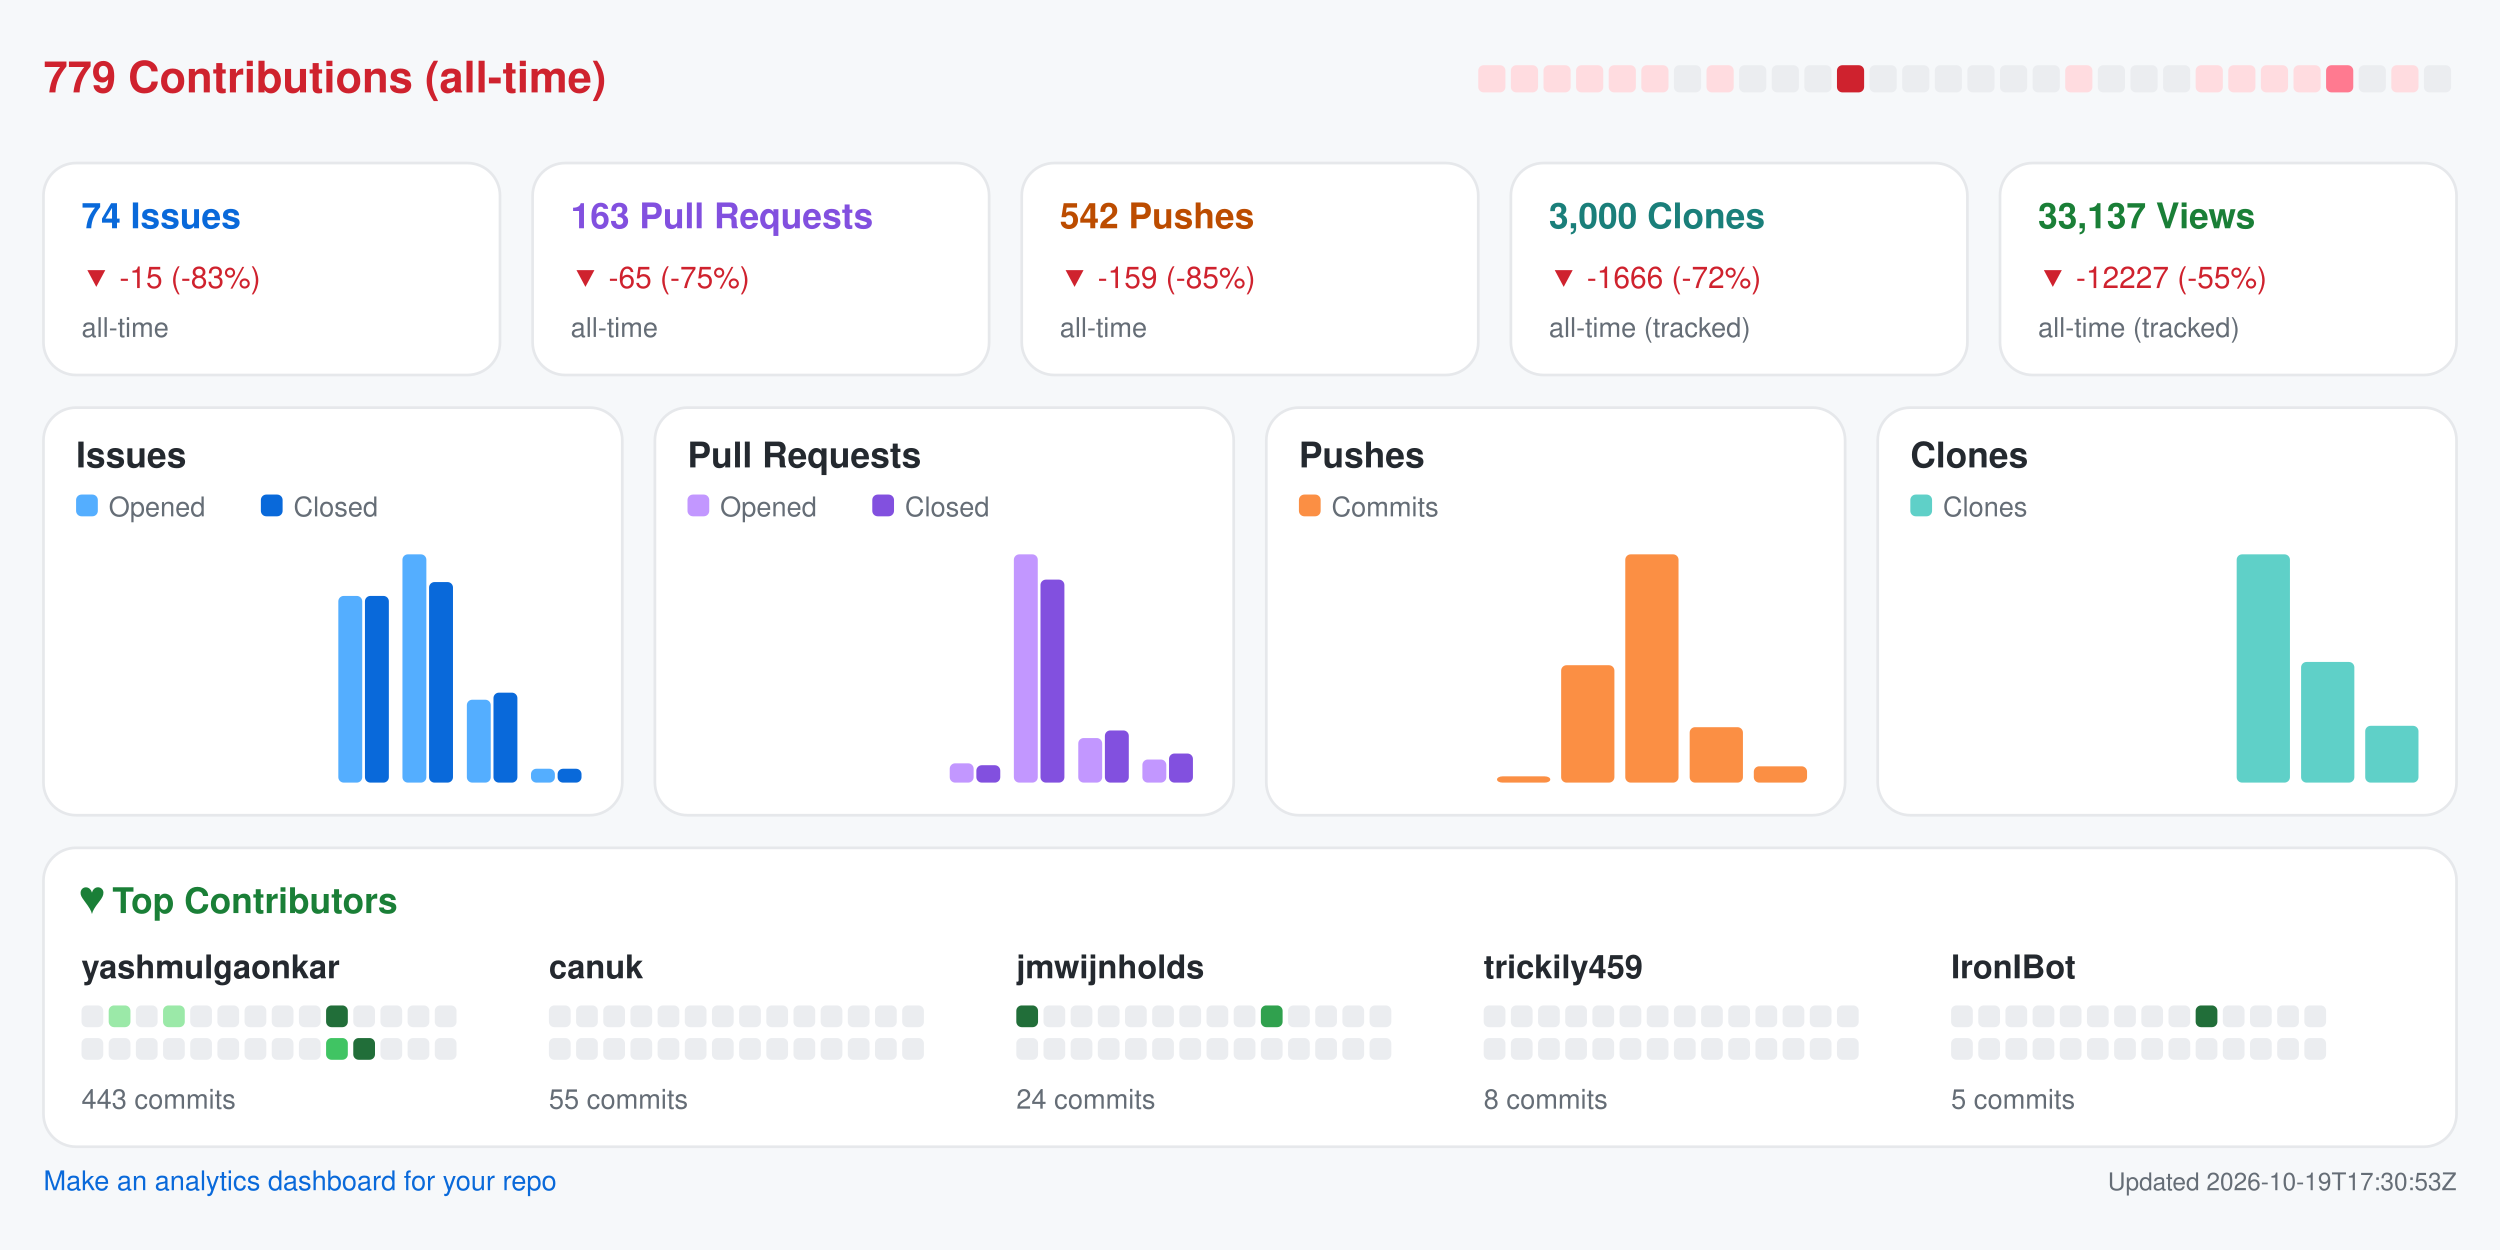
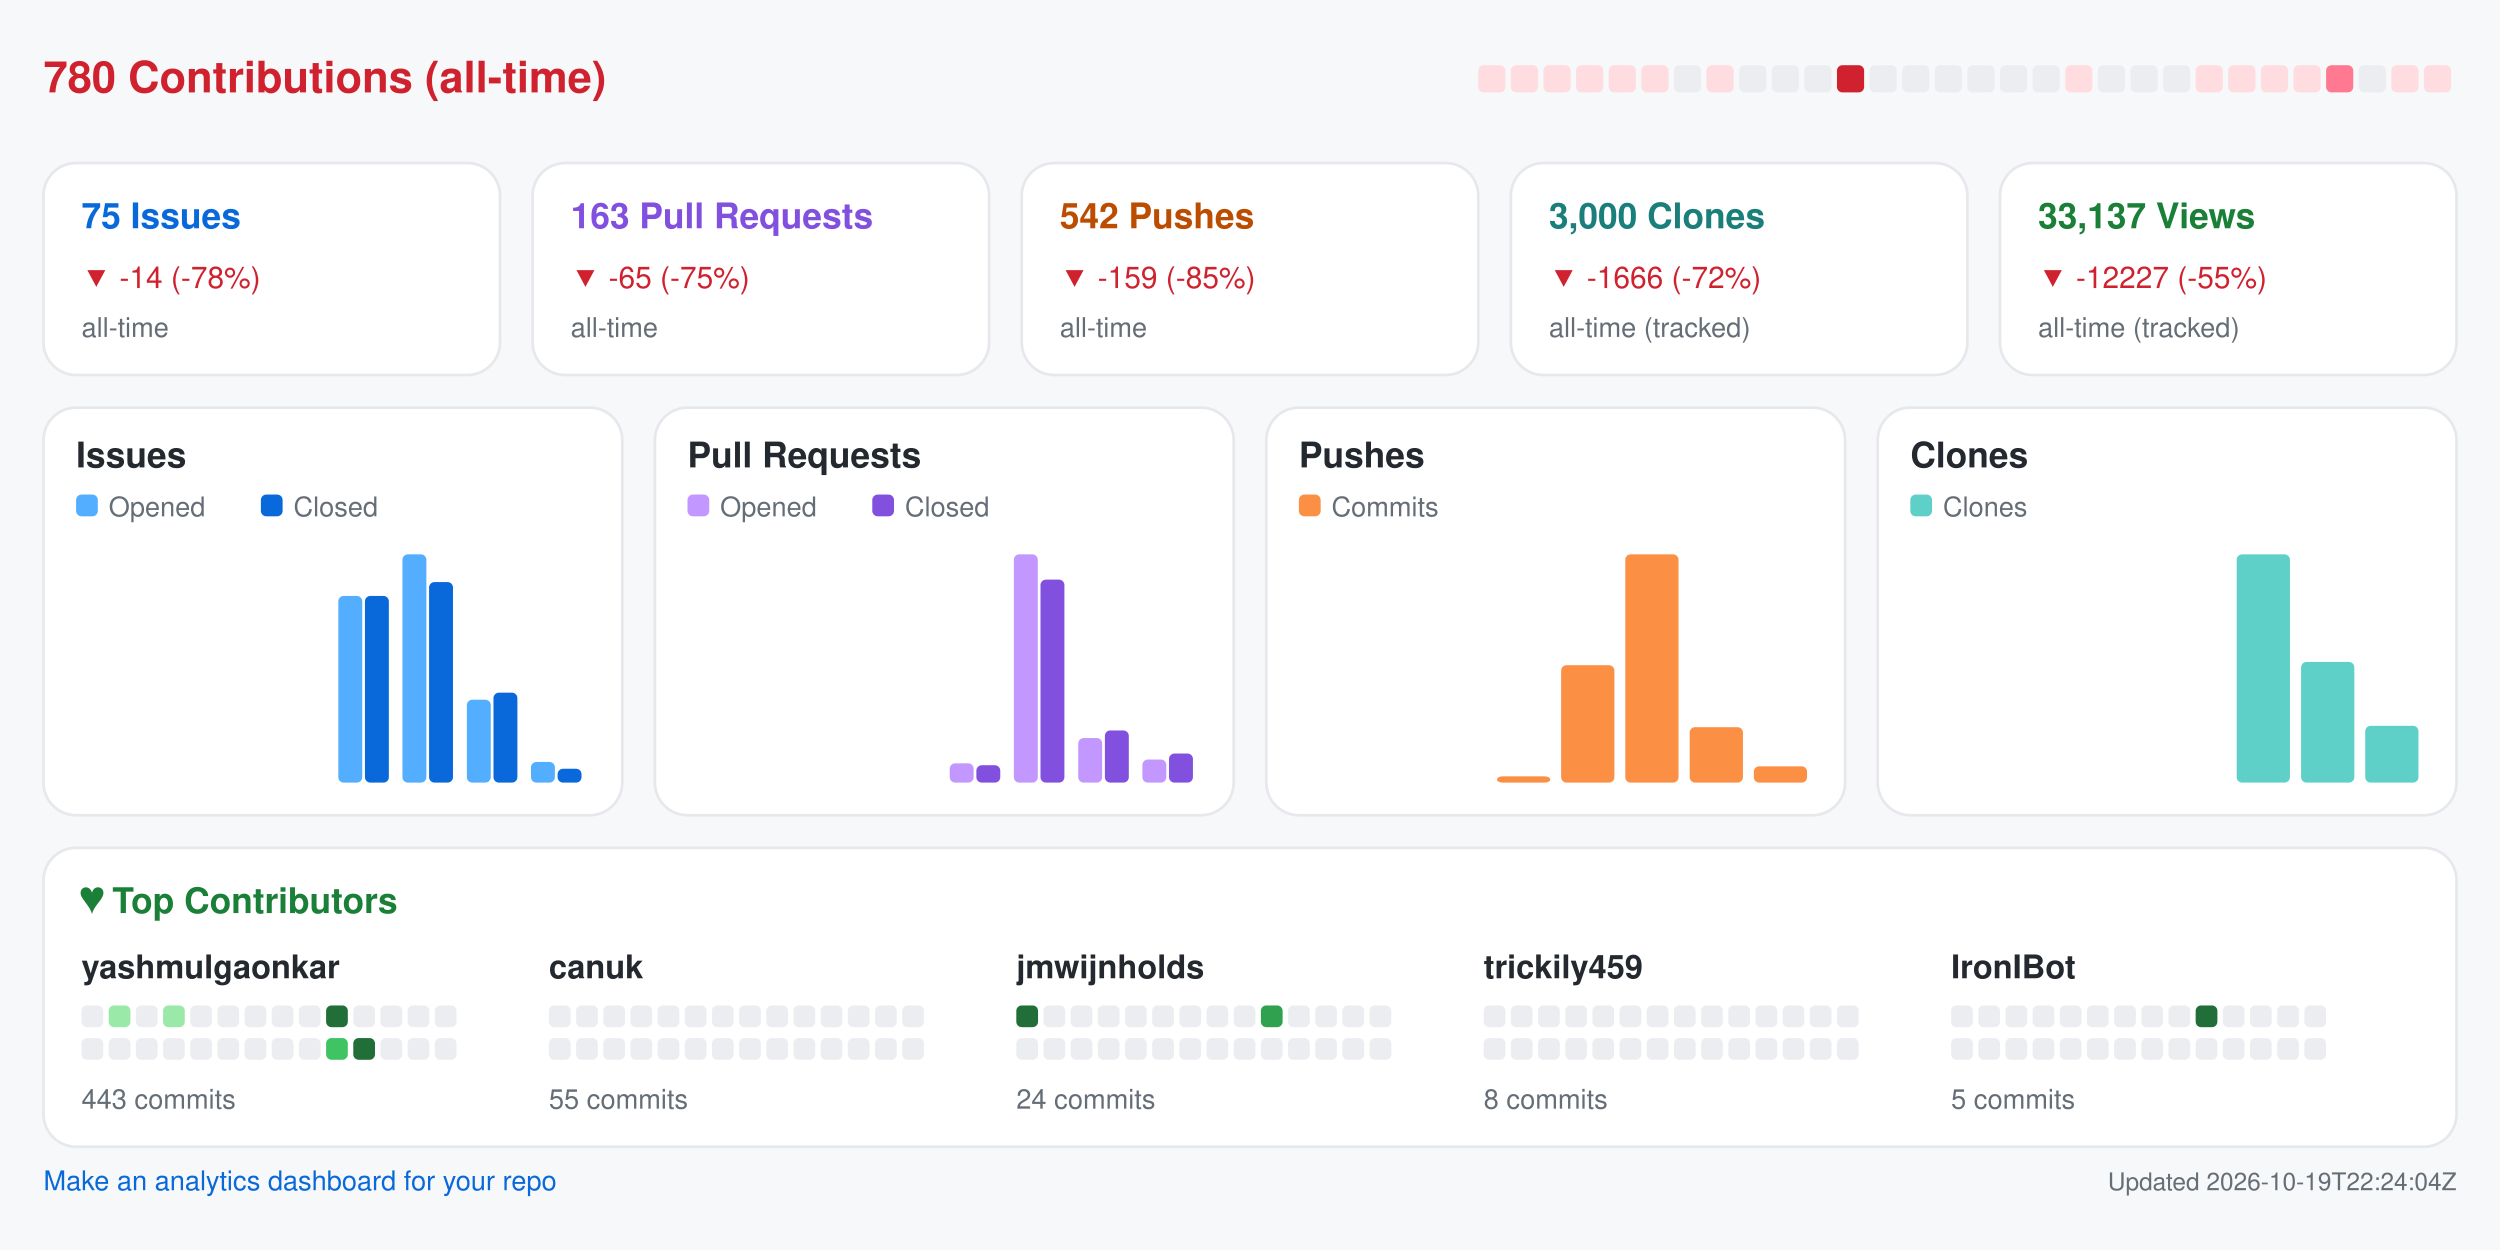
<svg xmlns="http://www.w3.org/2000/svg" width="920" height="460" viewBox="0 0 920 460" role="img" aria-label="Repository analytics for yashmulgaonkar/FlightScnr_Pi">
  <rect x="0.0" y="0.0" width="920.0" height="460.0" rx="0" fill="#f6f8fa" />
-   <text x="16.0" y="34.0" fill="#cf222e" font-size="16" font-family="-apple-system,BlinkMacSystemFont,Segoe UI,Helvetica,Arial,sans-serif" font-weight="600" text-anchor="start">779 Contributions (all-time)</text>
+   <text x="16.0" y="34.0" fill="#cf222e" font-size="16" font-family="-apple-system,BlinkMacSystemFont,Segoe UI,Helvetica,Arial,sans-serif" font-weight="600" text-anchor="start">780 Contributions (all-time)</text>
  <rect x="544.0" y="24.0" width="10.0" height="10.0" rx="2" fill="#ffdce0" />
  <rect x="556.0" y="24.0" width="10.0" height="10.0" rx="2" fill="#ffdce0" />
  <rect x="568.0" y="24.0" width="10.0" height="10.0" rx="2" fill="#ffdce0" />
  <rect x="580.0" y="24.0" width="10.0" height="10.0" rx="2" fill="#ffdce0" />
  <rect x="592.0" y="24.0" width="10.0" height="10.0" rx="2" fill="#ffdce0" />
  <rect x="604.0" y="24.0" width="10.0" height="10.0" rx="2" fill="#ffdce0" />
  <rect x="616.0" y="24.0" width="10.0" height="10.0" rx="2" fill="#ebedf0" />
  <rect x="628.0" y="24.0" width="10.0" height="10.0" rx="2" fill="#ffdce0" />
  <rect x="640.0" y="24.0" width="10.0" height="10.0" rx="2" fill="#ebedf0" />
  <rect x="652.0" y="24.0" width="10.0" height="10.0" rx="2" fill="#ebedf0" />
  <rect x="664.0" y="24.0" width="10.0" height="10.0" rx="2" fill="#ebedf0" />
  <rect x="676.0" y="24.0" width="10.0" height="10.0" rx="2" fill="#cf222e" />
  <rect x="688.0" y="24.0" width="10.0" height="10.0" rx="2" fill="#ebedf0" />
  <rect x="700.0" y="24.0" width="10.0" height="10.0" rx="2" fill="#ebedf0" />
  <rect x="712.0" y="24.0" width="10.0" height="10.0" rx="2" fill="#ebedf0" />
  <rect x="724.0" y="24.0" width="10.0" height="10.0" rx="2" fill="#ebedf0" />
  <rect x="736.0" y="24.0" width="10.0" height="10.0" rx="2" fill="#ebedf0" />
  <rect x="748.0" y="24.0" width="10.0" height="10.0" rx="2" fill="#ebedf0" />
  <rect x="760.0" y="24.0" width="10.0" height="10.0" rx="2" fill="#ffdce0" />
  <rect x="772.0" y="24.0" width="10.0" height="10.0" rx="2" fill="#ebedf0" />
  <rect x="784.0" y="24.0" width="10.0" height="10.0" rx="2" fill="#ebedf0" />
  <rect x="796.0" y="24.0" width="10.0" height="10.0" rx="2" fill="#ebedf0" />
  <rect x="808.0" y="24.0" width="10.0" height="10.0" rx="2" fill="#ffdce0" />
  <rect x="820.0" y="24.0" width="10.0" height="10.0" rx="2" fill="#ffdce0" />
  <rect x="832.0" y="24.0" width="10.0" height="10.0" rx="2" fill="#ffdce0" />
  <rect x="844.0" y="24.0" width="10.0" height="10.0" rx="2" fill="#ffdce0" />
  <rect x="856.0" y="24.0" width="10.0" height="10.0" rx="2" fill="#ff7a90" />
  <rect x="868.0" y="24.0" width="10.0" height="10.0" rx="2" fill="#ebedf0" />
  <rect x="880.0" y="24.0" width="10.0" height="10.0" rx="2" fill="#ffdce0" />
-   <rect x="892.0" y="24.0" width="10.0" height="10.0" rx="2" fill="#ebedf0" />
+   <rect x="892.0" y="24.0" width="10.0" height="10.0" rx="2" fill="#ffdce0" />
  <rect x="16.0" y="60.0" width="168.0" height="78.0" rx="12" fill="#ffffff" stroke="#e6e8eb" />
-   <text x="30.0" y="84.0" fill="#0969da" font-size="13" font-family="-apple-system,BlinkMacSystemFont,Segoe UI,Helvetica,Arial,sans-serif" font-weight="600" text-anchor="start">74 Issues</text>
-   <text x="30.0" y="106.0" fill="#cf222e" font-size="11" font-family="-apple-system,BlinkMacSystemFont,Segoe UI,Helvetica,Arial,sans-serif" font-weight="400" text-anchor="start">▼ -15 (-83%)</text>
+   <text x="30.0" y="84.0" fill="#0969da" font-size="13" font-family="-apple-system,BlinkMacSystemFont,Segoe UI,Helvetica,Arial,sans-serif" font-weight="600" text-anchor="start">75 Issues</text>
+   <text x="30.0" y="106.0" fill="#cf222e" font-size="11" font-family="-apple-system,BlinkMacSystemFont,Segoe UI,Helvetica,Arial,sans-serif" font-weight="400" text-anchor="start">▼ -14 (-78%)</text>
  <text x="30.0" y="124.0" fill="#656d76" font-size="10" font-family="-apple-system,BlinkMacSystemFont,Segoe UI,Helvetica,Arial,sans-serif" font-weight="400" text-anchor="start">all-time</text>
  <rect x="196.0" y="60.0" width="168.0" height="78.0" rx="12" fill="#ffffff" stroke="#e6e8eb" />
  <text x="210.0" y="84.0" fill="#8250df" font-size="13" font-family="-apple-system,BlinkMacSystemFont,Segoe UI,Helvetica,Arial,sans-serif" font-weight="600" text-anchor="start">163 Pull Requests</text>
  <text x="210.0" y="106.0" fill="#cf222e" font-size="11" font-family="-apple-system,BlinkMacSystemFont,Segoe UI,Helvetica,Arial,sans-serif" font-weight="400" text-anchor="start">▼ -65 (-75%)</text>
  <text x="210.0" y="124.0" fill="#656d76" font-size="10" font-family="-apple-system,BlinkMacSystemFont,Segoe UI,Helvetica,Arial,sans-serif" font-weight="400" text-anchor="start">all-time</text>
  <rect x="376.0" y="60.0" width="168.0" height="78.0" rx="12" fill="#ffffff" stroke="#e6e8eb" />
  <text x="390.0" y="84.0" fill="#bc4c00" font-size="13" font-family="-apple-system,BlinkMacSystemFont,Segoe UI,Helvetica,Arial,sans-serif" font-weight="600" text-anchor="start">542 Pushes</text>
  <text x="390.0" y="106.0" fill="#cf222e" font-size="11" font-family="-apple-system,BlinkMacSystemFont,Segoe UI,Helvetica,Arial,sans-serif" font-weight="400" text-anchor="start">▼ -159 (-85%)</text>
  <text x="390.0" y="124.0" fill="#656d76" font-size="10" font-family="-apple-system,BlinkMacSystemFont,Segoe UI,Helvetica,Arial,sans-serif" font-weight="400" text-anchor="start">all-time</text>
  <rect x="556.0" y="60.0" width="168.0" height="78.0" rx="12" fill="#ffffff" stroke="#e6e8eb" />
  <text x="570.0" y="84.0" fill="#1a7f7a" font-size="13" font-family="-apple-system,BlinkMacSystemFont,Segoe UI,Helvetica,Arial,sans-serif" font-weight="600" text-anchor="start">3,000 Clones</text>
  <text x="570.0" y="106.0" fill="#cf222e" font-size="11" font-family="-apple-system,BlinkMacSystemFont,Segoe UI,Helvetica,Arial,sans-serif" font-weight="400" text-anchor="start">▼ -1666 (-72%)</text>
  <text x="570.0" y="124.0" fill="#656d76" font-size="10" font-family="-apple-system,BlinkMacSystemFont,Segoe UI,Helvetica,Arial,sans-serif" font-weight="400" text-anchor="start">all-time (tracked)</text>
  <rect x="736.0" y="60.0" width="168.0" height="78.0" rx="12" fill="#ffffff" stroke="#e6e8eb" />
  <text x="750.0" y="84.0" fill="#1a7f37" font-size="13" font-family="-apple-system,BlinkMacSystemFont,Segoe UI,Helvetica,Arial,sans-serif" font-weight="600" text-anchor="start">33,137 Views</text>
  <text x="750.0" y="106.0" fill="#cf222e" font-size="11" font-family="-apple-system,BlinkMacSystemFont,Segoe UI,Helvetica,Arial,sans-serif" font-weight="400" text-anchor="start">▼ -12227 (-55%)</text>
  <text x="750.0" y="124.0" fill="#656d76" font-size="10" font-family="-apple-system,BlinkMacSystemFont,Segoe UI,Helvetica,Arial,sans-serif" font-weight="400" text-anchor="start">all-time (tracked)</text>
  <rect x="16.0" y="150.0" width="213.0" height="150.0" rx="12" fill="#ffffff" stroke="#e6e8eb" />
  <text x="28.0" y="172.0" fill="#24292f" font-size="13" font-family="-apple-system,BlinkMacSystemFont,Segoe UI,Helvetica,Arial,sans-serif" font-weight="600" text-anchor="start">Issues</text>
  <rect x="28.0" y="182.0" width="8.0" height="8.0" rx="2" fill="#54aeff" />
  <text x="40.0" y="190.0" fill="#656d76" font-size="10" font-family="-apple-system,BlinkMacSystemFont,Segoe UI,Helvetica,Arial,sans-serif" font-weight="400" text-anchor="start">Opened</text>
  <rect x="96.0" y="182.0" width="8.0" height="8.0" rx="2" fill="#0969da" />
  <text x="108.0" y="190.0" fill="#656d76" font-size="10" font-family="-apple-system,BlinkMacSystemFont,Segoe UI,Helvetica,Arial,sans-serif" font-weight="400" text-anchor="start">Closed</text>
  <rect x="30.0" y="288.0" width="8.8" height="0.0" rx="2" fill="#54aeff" />
  <rect x="39.8" y="288.0" width="8.8" height="0.0" rx="2" fill="#0969da" />
  <rect x="53.6" y="288.0" width="8.8" height="0.0" rx="2" fill="#54aeff" />
  <rect x="63.4" y="288.0" width="8.8" height="0.0" rx="2" fill="#0969da" />
  <rect x="77.2" y="288.0" width="8.8" height="0.0" rx="2" fill="#54aeff" />
  <rect x="87.1" y="288.0" width="8.8" height="0.0" rx="2" fill="#0969da" />
  <rect x="100.9" y="288.0" width="8.8" height="0.0" rx="2" fill="#54aeff" />
  <rect x="110.7" y="288.0" width="8.8" height="0.0" rx="2" fill="#0969da" />
  <rect x="124.5" y="219.3" width="8.8" height="68.7" rx="2" fill="#54aeff" />
  <rect x="134.3" y="219.3" width="8.8" height="68.7" rx="2" fill="#0969da" />
  <rect x="148.1" y="204.0" width="8.8" height="84.0" rx="2" fill="#54aeff" />
  <rect x="157.9" y="214.2" width="8.8" height="73.8" rx="2" fill="#0969da" />
  <rect x="171.8" y="257.5" width="8.8" height="30.5" rx="2" fill="#54aeff" />
  <rect x="181.6" y="254.9" width="8.8" height="33.1" rx="2" fill="#0969da" />
-   <rect x="195.4" y="282.9" width="8.8" height="5.1" rx="2" fill="#54aeff" />
+   <rect x="195.4" y="280.4" width="8.8" height="7.6" rx="2" fill="#54aeff" />
  <rect x="205.2" y="282.9" width="8.8" height="5.1" rx="2" fill="#0969da" />
  <rect x="241.0" y="150.0" width="213.0" height="150.0" rx="12" fill="#ffffff" stroke="#e6e8eb" />
  <text x="253.0" y="172.0" fill="#24292f" font-size="13" font-family="-apple-system,BlinkMacSystemFont,Segoe UI,Helvetica,Arial,sans-serif" font-weight="600" text-anchor="start">Pull Requests</text>
  <rect x="253.0" y="182.0" width="8.0" height="8.0" rx="2" fill="#c297ff" />
  <text x="265.0" y="190.0" fill="#656d76" font-size="10" font-family="-apple-system,BlinkMacSystemFont,Segoe UI,Helvetica,Arial,sans-serif" font-weight="400" text-anchor="start">Opened</text>
  <rect x="321.0" y="182.0" width="8.0" height="8.0" rx="2" fill="#8250df" />
  <text x="333.0" y="190.0" fill="#656d76" font-size="10" font-family="-apple-system,BlinkMacSystemFont,Segoe UI,Helvetica,Arial,sans-serif" font-weight="400" text-anchor="start">Closed</text>
  <rect x="255.0" y="288.0" width="8.8" height="0.0" rx="2" fill="#c297ff" />
  <rect x="264.8" y="288.0" width="8.8" height="0.0" rx="2" fill="#8250df" />
  <rect x="278.6" y="288.0" width="8.8" height="0.0" rx="2" fill="#c297ff" />
  <rect x="288.4" y="288.0" width="8.8" height="0.0" rx="2" fill="#8250df" />
  <rect x="302.2" y="288.0" width="8.8" height="0.0" rx="2" fill="#c297ff" />
  <rect x="312.1" y="288.0" width="8.8" height="0.0" rx="2" fill="#8250df" />
  <rect x="325.9" y="288.0" width="8.8" height="0.0" rx="2" fill="#c297ff" />
  <rect x="335.7" y="288.0" width="8.8" height="0.0" rx="2" fill="#8250df" />
  <rect x="349.5" y="280.9" width="8.8" height="7.1" rx="2" fill="#c297ff" />
  <rect x="359.3" y="281.6" width="8.8" height="6.4" rx="2" fill="#8250df" />
  <rect x="373.1" y="204.0" width="8.8" height="84.0" rx="2" fill="#c297ff" />
  <rect x="382.9" y="213.3" width="8.8" height="74.7" rx="2" fill="#8250df" />
  <rect x="396.8" y="271.6" width="8.8" height="16.4" rx="2" fill="#c297ff" />
  <rect x="406.6" y="268.8" width="8.8" height="19.2" rx="2" fill="#8250df" />
  <rect x="420.4" y="279.5" width="8.8" height="8.5" rx="2" fill="#c297ff" />
  <rect x="430.2" y="277.3" width="8.8" height="10.7" rx="2" fill="#8250df" />
  <rect x="466.0" y="150.0" width="213.0" height="150.0" rx="12" fill="#ffffff" stroke="#e6e8eb" />
  <text x="478.0" y="172.0" fill="#24292f" font-size="13" font-family="-apple-system,BlinkMacSystemFont,Segoe UI,Helvetica,Arial,sans-serif" font-weight="600" text-anchor="start">Pushes</text>
  <rect x="478.0" y="182.0" width="8.0" height="8.0" rx="2" fill="#fb8f44" />
  <text x="490.0" y="190.0" fill="#656d76" font-size="10" font-family="-apple-system,BlinkMacSystemFont,Segoe UI,Helvetica,Arial,sans-serif" font-weight="400" text-anchor="start">Commits</text>
  <rect x="480.0" y="288.0" width="19.6" height="0.0" rx="2" fill="#fb8f44" />
  <rect x="503.6" y="288.0" width="19.6" height="0.0" rx="2" fill="#fb8f44" />
  <rect x="527.2" y="288.0" width="19.6" height="0.0" rx="2" fill="#fb8f44" />
  <rect x="550.9" y="285.7" width="19.6" height="2.3" rx="2" fill="#fb8f44" />
  <rect x="574.5" y="244.8" width="19.6" height="43.2" rx="2" fill="#fb8f44" />
  <rect x="598.1" y="204.0" width="19.6" height="84.0" rx="2" fill="#fb8f44" />
  <rect x="621.8" y="267.6" width="19.6" height="20.4" rx="2" fill="#fb8f44" />
  <rect x="645.4" y="282.0" width="19.6" height="6.0" rx="2" fill="#fb8f44" />
  <rect x="691.0" y="150.0" width="213.0" height="150.0" rx="12" fill="#ffffff" stroke="#e6e8eb" />
  <text x="703.0" y="172.0" fill="#24292f" font-size="13" font-family="-apple-system,BlinkMacSystemFont,Segoe UI,Helvetica,Arial,sans-serif" font-weight="600" text-anchor="start">Clones</text>
  <rect x="703.0" y="182.0" width="8.0" height="8.0" rx="2" fill="#5fd0c8" />
  <text x="715.0" y="190.0" fill="#656d76" font-size="10" font-family="-apple-system,BlinkMacSystemFont,Segoe UI,Helvetica,Arial,sans-serif" font-weight="400" text-anchor="start">Clones</text>
  <rect x="705.0" y="288.0" width="19.6" height="0.0" rx="2" fill="#5fd0c8" />
  <rect x="728.6" y="288.0" width="19.6" height="0.0" rx="2" fill="#5fd0c8" />
  <rect x="752.2" y="288.0" width="19.6" height="0.0" rx="2" fill="#5fd0c8" />
  <rect x="775.9" y="288.0" width="19.6" height="0.0" rx="2" fill="#5fd0c8" />
  <rect x="799.5" y="288.0" width="19.6" height="0.0" rx="2" fill="#5fd0c8" />
  <rect x="823.1" y="204.0" width="19.6" height="84.0" rx="2" fill="#5fd0c8" />
  <rect x="846.8" y="243.6" width="19.6" height="44.4" rx="2" fill="#5fd0c8" />
  <rect x="870.4" y="267.1" width="19.6" height="20.9" rx="2" fill="#5fd0c8" />
  <rect x="16.0" y="312.0" width="888.0" height="110.0" rx="12" fill="#ffffff" stroke="#e6e8eb" />
  <text x="30.0" y="336.0" fill="#1a7f37" font-size="13" font-family="-apple-system,BlinkMacSystemFont,Segoe UI,Helvetica,Arial,sans-serif" font-weight="600" text-anchor="start">♥  Top Contributors</text>
  <text x="30.0" y="360.0" fill="#24292f" font-size="12" font-family="-apple-system,BlinkMacSystemFont,Segoe UI,Helvetica,Arial,sans-serif" font-weight="600" text-anchor="start">yashmulgaonkar</text>
  <rect x="30.0" y="370.0" width="8.0" height="8.0" rx="2" fill="#ebedf0" />
  <rect x="40.0" y="370.0" width="8.0" height="8.0" rx="2" fill="#9be9a8" />
  <rect x="50.0" y="370.0" width="8.0" height="8.0" rx="2" fill="#ebedf0" />
  <rect x="60.0" y="370.0" width="8.0" height="8.0" rx="2" fill="#9be9a8" />
  <rect x="70.0" y="370.0" width="8.0" height="8.0" rx="2" fill="#ebedf0" />
  <rect x="80.0" y="370.0" width="8.0" height="8.0" rx="2" fill="#ebedf0" />
  <rect x="90.0" y="370.0" width="8.0" height="8.0" rx="2" fill="#ebedf0" />
  <rect x="100.0" y="370.0" width="8.0" height="8.0" rx="2" fill="#ebedf0" />
  <rect x="110.0" y="370.0" width="8.0" height="8.0" rx="2" fill="#ebedf0" />
  <rect x="120.0" y="370.0" width="8.0" height="8.0" rx="2" fill="#216e39" />
  <rect x="130.0" y="370.0" width="8.0" height="8.0" rx="2" fill="#ebedf0" />
  <rect x="140.0" y="370.0" width="8.0" height="8.0" rx="2" fill="#ebedf0" />
  <rect x="150.0" y="370.0" width="8.0" height="8.0" rx="2" fill="#ebedf0" />
  <rect x="160.0" y="370.0" width="8.0" height="8.0" rx="2" fill="#ebedf0" />
  <rect x="30.0" y="382.0" width="8.0" height="8.0" rx="2" fill="#ebedf0" />
  <rect x="40.0" y="382.0" width="8.0" height="8.0" rx="2" fill="#ebedf0" />
  <rect x="50.0" y="382.0" width="8.0" height="8.0" rx="2" fill="#ebedf0" />
  <rect x="60.0" y="382.0" width="8.0" height="8.0" rx="2" fill="#ebedf0" />
  <rect x="70.0" y="382.0" width="8.0" height="8.0" rx="2" fill="#ebedf0" />
  <rect x="80.0" y="382.0" width="8.0" height="8.0" rx="2" fill="#ebedf0" />
  <rect x="90.0" y="382.0" width="8.0" height="8.0" rx="2" fill="#ebedf0" />
  <rect x="100.0" y="382.0" width="8.0" height="8.0" rx="2" fill="#ebedf0" />
  <rect x="110.0" y="382.0" width="8.0" height="8.0" rx="2" fill="#ebedf0" />
  <rect x="120.0" y="382.0" width="8.0" height="8.0" rx="2" fill="#40c463" />
  <rect x="130.0" y="382.0" width="8.0" height="8.0" rx="2" fill="#216e39" />
  <rect x="140.0" y="382.0" width="8.0" height="8.0" rx="2" fill="#ebedf0" />
  <rect x="150.0" y="382.0" width="8.0" height="8.0" rx="2" fill="#ebedf0" />
  <rect x="160.0" y="382.0" width="8.0" height="8.0" rx="2" fill="#ebedf0" />
  <text x="30.0" y="408.0" fill="#656d76" font-size="10" font-family="-apple-system,BlinkMacSystemFont,Segoe UI,Helvetica,Arial,sans-serif" font-weight="400" text-anchor="start">443 commits</text>
  <text x="202.0" y="360.0" fill="#24292f" font-size="12" font-family="-apple-system,BlinkMacSystemFont,Segoe UI,Helvetica,Arial,sans-serif" font-weight="600" text-anchor="start">canuk</text>
  <rect x="202.0" y="370.0" width="8.0" height="8.0" rx="2" fill="#ebedf0" />
  <rect x="212.0" y="370.0" width="8.0" height="8.0" rx="2" fill="#ebedf0" />
  <rect x="222.0" y="370.0" width="8.0" height="8.0" rx="2" fill="#ebedf0" />
  <rect x="232.0" y="370.0" width="8.0" height="8.0" rx="2" fill="#ebedf0" />
  <rect x="242.0" y="370.0" width="8.0" height="8.0" rx="2" fill="#ebedf0" />
  <rect x="252.0" y="370.0" width="8.0" height="8.0" rx="2" fill="#ebedf0" />
  <rect x="262.0" y="370.0" width="8.0" height="8.0" rx="2" fill="#ebedf0" />
  <rect x="272.0" y="370.0" width="8.0" height="8.0" rx="2" fill="#ebedf0" />
  <rect x="282.0" y="370.0" width="8.0" height="8.0" rx="2" fill="#ebedf0" />
  <rect x="292.0" y="370.0" width="8.0" height="8.0" rx="2" fill="#ebedf0" />
  <rect x="302.0" y="370.0" width="8.0" height="8.0" rx="2" fill="#ebedf0" />
  <rect x="312.0" y="370.0" width="8.0" height="8.0" rx="2" fill="#ebedf0" />
  <rect x="322.0" y="370.0" width="8.0" height="8.0" rx="2" fill="#ebedf0" />
  <rect x="332.0" y="370.0" width="8.0" height="8.0" rx="2" fill="#ebedf0" />
  <rect x="202.0" y="382.0" width="8.0" height="8.0" rx="2" fill="#ebedf0" />
  <rect x="212.0" y="382.0" width="8.0" height="8.0" rx="2" fill="#ebedf0" />
  <rect x="222.0" y="382.0" width="8.0" height="8.0" rx="2" fill="#ebedf0" />
  <rect x="232.0" y="382.0" width="8.0" height="8.0" rx="2" fill="#ebedf0" />
  <rect x="242.0" y="382.0" width="8.0" height="8.0" rx="2" fill="#ebedf0" />
  <rect x="252.0" y="382.0" width="8.0" height="8.0" rx="2" fill="#ebedf0" />
  <rect x="262.0" y="382.0" width="8.0" height="8.0" rx="2" fill="#ebedf0" />
  <rect x="272.0" y="382.0" width="8.0" height="8.0" rx="2" fill="#ebedf0" />
  <rect x="282.0" y="382.0" width="8.0" height="8.0" rx="2" fill="#ebedf0" />
  <rect x="292.0" y="382.0" width="8.0" height="8.0" rx="2" fill="#ebedf0" />
  <rect x="302.0" y="382.0" width="8.0" height="8.0" rx="2" fill="#ebedf0" />
  <rect x="312.0" y="382.0" width="8.0" height="8.0" rx="2" fill="#ebedf0" />
  <rect x="322.0" y="382.0" width="8.0" height="8.0" rx="2" fill="#ebedf0" />
  <rect x="332.0" y="382.0" width="8.0" height="8.0" rx="2" fill="#ebedf0" />
  <text x="202.0" y="408.0" fill="#656d76" font-size="10" font-family="-apple-system,BlinkMacSystemFont,Segoe UI,Helvetica,Arial,sans-serif" font-weight="400" text-anchor="start">55 commits</text>
  <text x="374.0" y="360.0" fill="#24292f" font-size="12" font-family="-apple-system,BlinkMacSystemFont,Segoe UI,Helvetica,Arial,sans-serif" font-weight="600" text-anchor="start">jmwijnholds</text>
  <rect x="374.0" y="370.0" width="8.0" height="8.0" rx="2" fill="#216e39" />
  <rect x="384.0" y="370.0" width="8.0" height="8.0" rx="2" fill="#ebedf0" />
  <rect x="394.0" y="370.0" width="8.0" height="8.0" rx="2" fill="#ebedf0" />
  <rect x="404.0" y="370.0" width="8.0" height="8.0" rx="2" fill="#ebedf0" />
  <rect x="414.0" y="370.0" width="8.0" height="8.0" rx="2" fill="#ebedf0" />
  <rect x="424.0" y="370.0" width="8.0" height="8.0" rx="2" fill="#ebedf0" />
  <rect x="434.0" y="370.0" width="8.0" height="8.0" rx="2" fill="#ebedf0" />
  <rect x="444.0" y="370.0" width="8.0" height="8.0" rx="2" fill="#ebedf0" />
  <rect x="454.0" y="370.0" width="8.0" height="8.0" rx="2" fill="#ebedf0" />
  <rect x="464.0" y="370.0" width="8.0" height="8.0" rx="2" fill="#30a14e" />
  <rect x="474.0" y="370.0" width="8.0" height="8.0" rx="2" fill="#ebedf0" />
  <rect x="484.0" y="370.0" width="8.0" height="8.0" rx="2" fill="#ebedf0" />
  <rect x="494.0" y="370.0" width="8.0" height="8.0" rx="2" fill="#ebedf0" />
  <rect x="504.0" y="370.0" width="8.0" height="8.0" rx="2" fill="#ebedf0" />
  <rect x="374.0" y="382.0" width="8.0" height="8.0" rx="2" fill="#ebedf0" />
  <rect x="384.0" y="382.0" width="8.0" height="8.0" rx="2" fill="#ebedf0" />
  <rect x="394.0" y="382.0" width="8.0" height="8.0" rx="2" fill="#ebedf0" />
  <rect x="404.0" y="382.0" width="8.0" height="8.0" rx="2" fill="#ebedf0" />
  <rect x="414.0" y="382.0" width="8.0" height="8.0" rx="2" fill="#ebedf0" />
  <rect x="424.0" y="382.0" width="8.0" height="8.0" rx="2" fill="#ebedf0" />
  <rect x="434.0" y="382.0" width="8.0" height="8.0" rx="2" fill="#ebedf0" />
  <rect x="444.0" y="382.0" width="8.0" height="8.0" rx="2" fill="#ebedf0" />
  <rect x="454.0" y="382.0" width="8.0" height="8.0" rx="2" fill="#ebedf0" />
  <rect x="464.0" y="382.0" width="8.0" height="8.0" rx="2" fill="#ebedf0" />
  <rect x="474.0" y="382.0" width="8.0" height="8.0" rx="2" fill="#ebedf0" />
  <rect x="484.0" y="382.0" width="8.0" height="8.0" rx="2" fill="#ebedf0" />
  <rect x="494.0" y="382.0" width="8.0" height="8.0" rx="2" fill="#ebedf0" />
  <rect x="504.0" y="382.0" width="8.0" height="8.0" rx="2" fill="#ebedf0" />
  <text x="374.0" y="408.0" fill="#656d76" font-size="10" font-family="-apple-system,BlinkMacSystemFont,Segoe UI,Helvetica,Arial,sans-serif" font-weight="400" text-anchor="start">24 commits</text>
  <text x="546.0" y="360.0" fill="#24292f" font-size="12" font-family="-apple-system,BlinkMacSystemFont,Segoe UI,Helvetica,Arial,sans-serif" font-weight="600" text-anchor="start">trickily459</text>
  <rect x="546.0" y="370.0" width="8.0" height="8.0" rx="2" fill="#ebedf0" />
  <rect x="556.0" y="370.0" width="8.0" height="8.0" rx="2" fill="#ebedf0" />
  <rect x="566.0" y="370.0" width="8.0" height="8.0" rx="2" fill="#ebedf0" />
  <rect x="576.0" y="370.0" width="8.0" height="8.0" rx="2" fill="#ebedf0" />
  <rect x="586.0" y="370.0" width="8.0" height="8.0" rx="2" fill="#ebedf0" />
  <rect x="596.0" y="370.0" width="8.0" height="8.0" rx="2" fill="#ebedf0" />
  <rect x="606.0" y="370.0" width="8.0" height="8.0" rx="2" fill="#ebedf0" />
  <rect x="616.0" y="370.0" width="8.0" height="8.0" rx="2" fill="#ebedf0" />
  <rect x="626.0" y="370.0" width="8.0" height="8.0" rx="2" fill="#ebedf0" />
  <rect x="636.0" y="370.0" width="8.0" height="8.0" rx="2" fill="#ebedf0" />
  <rect x="646.0" y="370.0" width="8.0" height="8.0" rx="2" fill="#ebedf0" />
  <rect x="656.0" y="370.0" width="8.0" height="8.0" rx="2" fill="#ebedf0" />
  <rect x="666.0" y="370.0" width="8.0" height="8.0" rx="2" fill="#ebedf0" />
  <rect x="676.0" y="370.0" width="8.0" height="8.0" rx="2" fill="#ebedf0" />
  <rect x="546.0" y="382.0" width="8.0" height="8.0" rx="2" fill="#ebedf0" />
  <rect x="556.0" y="382.0" width="8.0" height="8.0" rx="2" fill="#ebedf0" />
  <rect x="566.0" y="382.0" width="8.0" height="8.0" rx="2" fill="#ebedf0" />
  <rect x="576.0" y="382.0" width="8.0" height="8.0" rx="2" fill="#ebedf0" />
  <rect x="586.0" y="382.0" width="8.0" height="8.0" rx="2" fill="#ebedf0" />
  <rect x="596.0" y="382.0" width="8.0" height="8.0" rx="2" fill="#ebedf0" />
  <rect x="606.0" y="382.0" width="8.0" height="8.0" rx="2" fill="#ebedf0" />
  <rect x="616.0" y="382.0" width="8.0" height="8.0" rx="2" fill="#ebedf0" />
  <rect x="626.0" y="382.0" width="8.0" height="8.0" rx="2" fill="#ebedf0" />
  <rect x="636.0" y="382.0" width="8.0" height="8.0" rx="2" fill="#ebedf0" />
  <rect x="646.0" y="382.0" width="8.0" height="8.0" rx="2" fill="#ebedf0" />
  <rect x="656.0" y="382.0" width="8.0" height="8.0" rx="2" fill="#ebedf0" />
  <rect x="666.0" y="382.0" width="8.0" height="8.0" rx="2" fill="#ebedf0" />
  <rect x="676.0" y="382.0" width="8.0" height="8.0" rx="2" fill="#ebedf0" />
  <text x="546.0" y="408.0" fill="#656d76" font-size="10" font-family="-apple-system,BlinkMacSystemFont,Segoe UI,Helvetica,Arial,sans-serif" font-weight="400" text-anchor="start">8 commits</text>
  <text x="718.0" y="360.0" fill="#24292f" font-size="12" font-family="-apple-system,BlinkMacSystemFont,Segoe UI,Helvetica,Arial,sans-serif" font-weight="600" text-anchor="start">IronIBot</text>
  <rect x="718.0" y="370.0" width="8.0" height="8.0" rx="2" fill="#ebedf0" />
  <rect x="728.0" y="370.0" width="8.0" height="8.0" rx="2" fill="#ebedf0" />
  <rect x="738.0" y="370.0" width="8.0" height="8.0" rx="2" fill="#ebedf0" />
  <rect x="748.0" y="370.0" width="8.0" height="8.0" rx="2" fill="#ebedf0" />
  <rect x="758.0" y="370.0" width="8.0" height="8.0" rx="2" fill="#ebedf0" />
  <rect x="768.0" y="370.0" width="8.0" height="8.0" rx="2" fill="#ebedf0" />
  <rect x="778.0" y="370.0" width="8.0" height="8.0" rx="2" fill="#ebedf0" />
  <rect x="788.0" y="370.0" width="8.0" height="8.0" rx="2" fill="#ebedf0" />
  <rect x="798.0" y="370.0" width="8.0" height="8.0" rx="2" fill="#ebedf0" />
  <rect x="808.0" y="370.0" width="8.0" height="8.0" rx="2" fill="#216e39" />
  <rect x="818.0" y="370.0" width="8.0" height="8.0" rx="2" fill="#ebedf0" />
  <rect x="828.0" y="370.0" width="8.0" height="8.0" rx="2" fill="#ebedf0" />
  <rect x="838.0" y="370.0" width="8.0" height="8.0" rx="2" fill="#ebedf0" />
  <rect x="848.0" y="370.0" width="8.0" height="8.0" rx="2" fill="#ebedf0" />
  <rect x="718.0" y="382.0" width="8.0" height="8.0" rx="2" fill="#ebedf0" />
  <rect x="728.0" y="382.0" width="8.0" height="8.0" rx="2" fill="#ebedf0" />
  <rect x="738.0" y="382.0" width="8.0" height="8.0" rx="2" fill="#ebedf0" />
  <rect x="748.0" y="382.0" width="8.0" height="8.0" rx="2" fill="#ebedf0" />
  <rect x="758.0" y="382.0" width="8.0" height="8.0" rx="2" fill="#ebedf0" />
  <rect x="768.0" y="382.0" width="8.0" height="8.0" rx="2" fill="#ebedf0" />
  <rect x="778.0" y="382.0" width="8.0" height="8.0" rx="2" fill="#ebedf0" />
  <rect x="788.0" y="382.0" width="8.0" height="8.0" rx="2" fill="#ebedf0" />
  <rect x="798.0" y="382.0" width="8.0" height="8.0" rx="2" fill="#ebedf0" />
  <rect x="808.0" y="382.0" width="8.0" height="8.0" rx="2" fill="#ebedf0" />
  <rect x="818.0" y="382.0" width="8.0" height="8.0" rx="2" fill="#ebedf0" />
  <rect x="828.0" y="382.0" width="8.0" height="8.0" rx="2" fill="#ebedf0" />
  <rect x="838.0" y="382.0" width="8.0" height="8.0" rx="2" fill="#ebedf0" />
  <rect x="848.0" y="382.0" width="8.0" height="8.0" rx="2" fill="#ebedf0" />
  <text x="718.0" y="408.0" fill="#656d76" font-size="10" font-family="-apple-system,BlinkMacSystemFont,Segoe UI,Helvetica,Arial,sans-serif" font-weight="400" text-anchor="start">5 commits</text>
  <a href="https://github.com/yashmulgaonkar/repo-analytics" target="_blank" rel="noopener noreferrer">
    <text x="16.0" y="438.0" fill="#0969da" font-size="10" font-family="-apple-system,BlinkMacSystemFont,Segoe UI,Helvetica,Arial,sans-serif" font-weight="400" text-anchor="start">Make an analytics dashboard for your repo</text>
  </a>
-   <text x="904.0" y="438.0" fill="#656d76" font-size="9" font-family="-apple-system,BlinkMacSystemFont,Segoe UI,Helvetica,Arial,sans-serif" font-weight="400" text-anchor="end">Updated 2026-10-19T17:30:53Z</text>
+   <text x="904.0" y="438.0" fill="#656d76" font-size="9" font-family="-apple-system,BlinkMacSystemFont,Segoe UI,Helvetica,Arial,sans-serif" font-weight="400" text-anchor="end">Updated 2026-10-19T22:24:04Z</text>
</svg>
